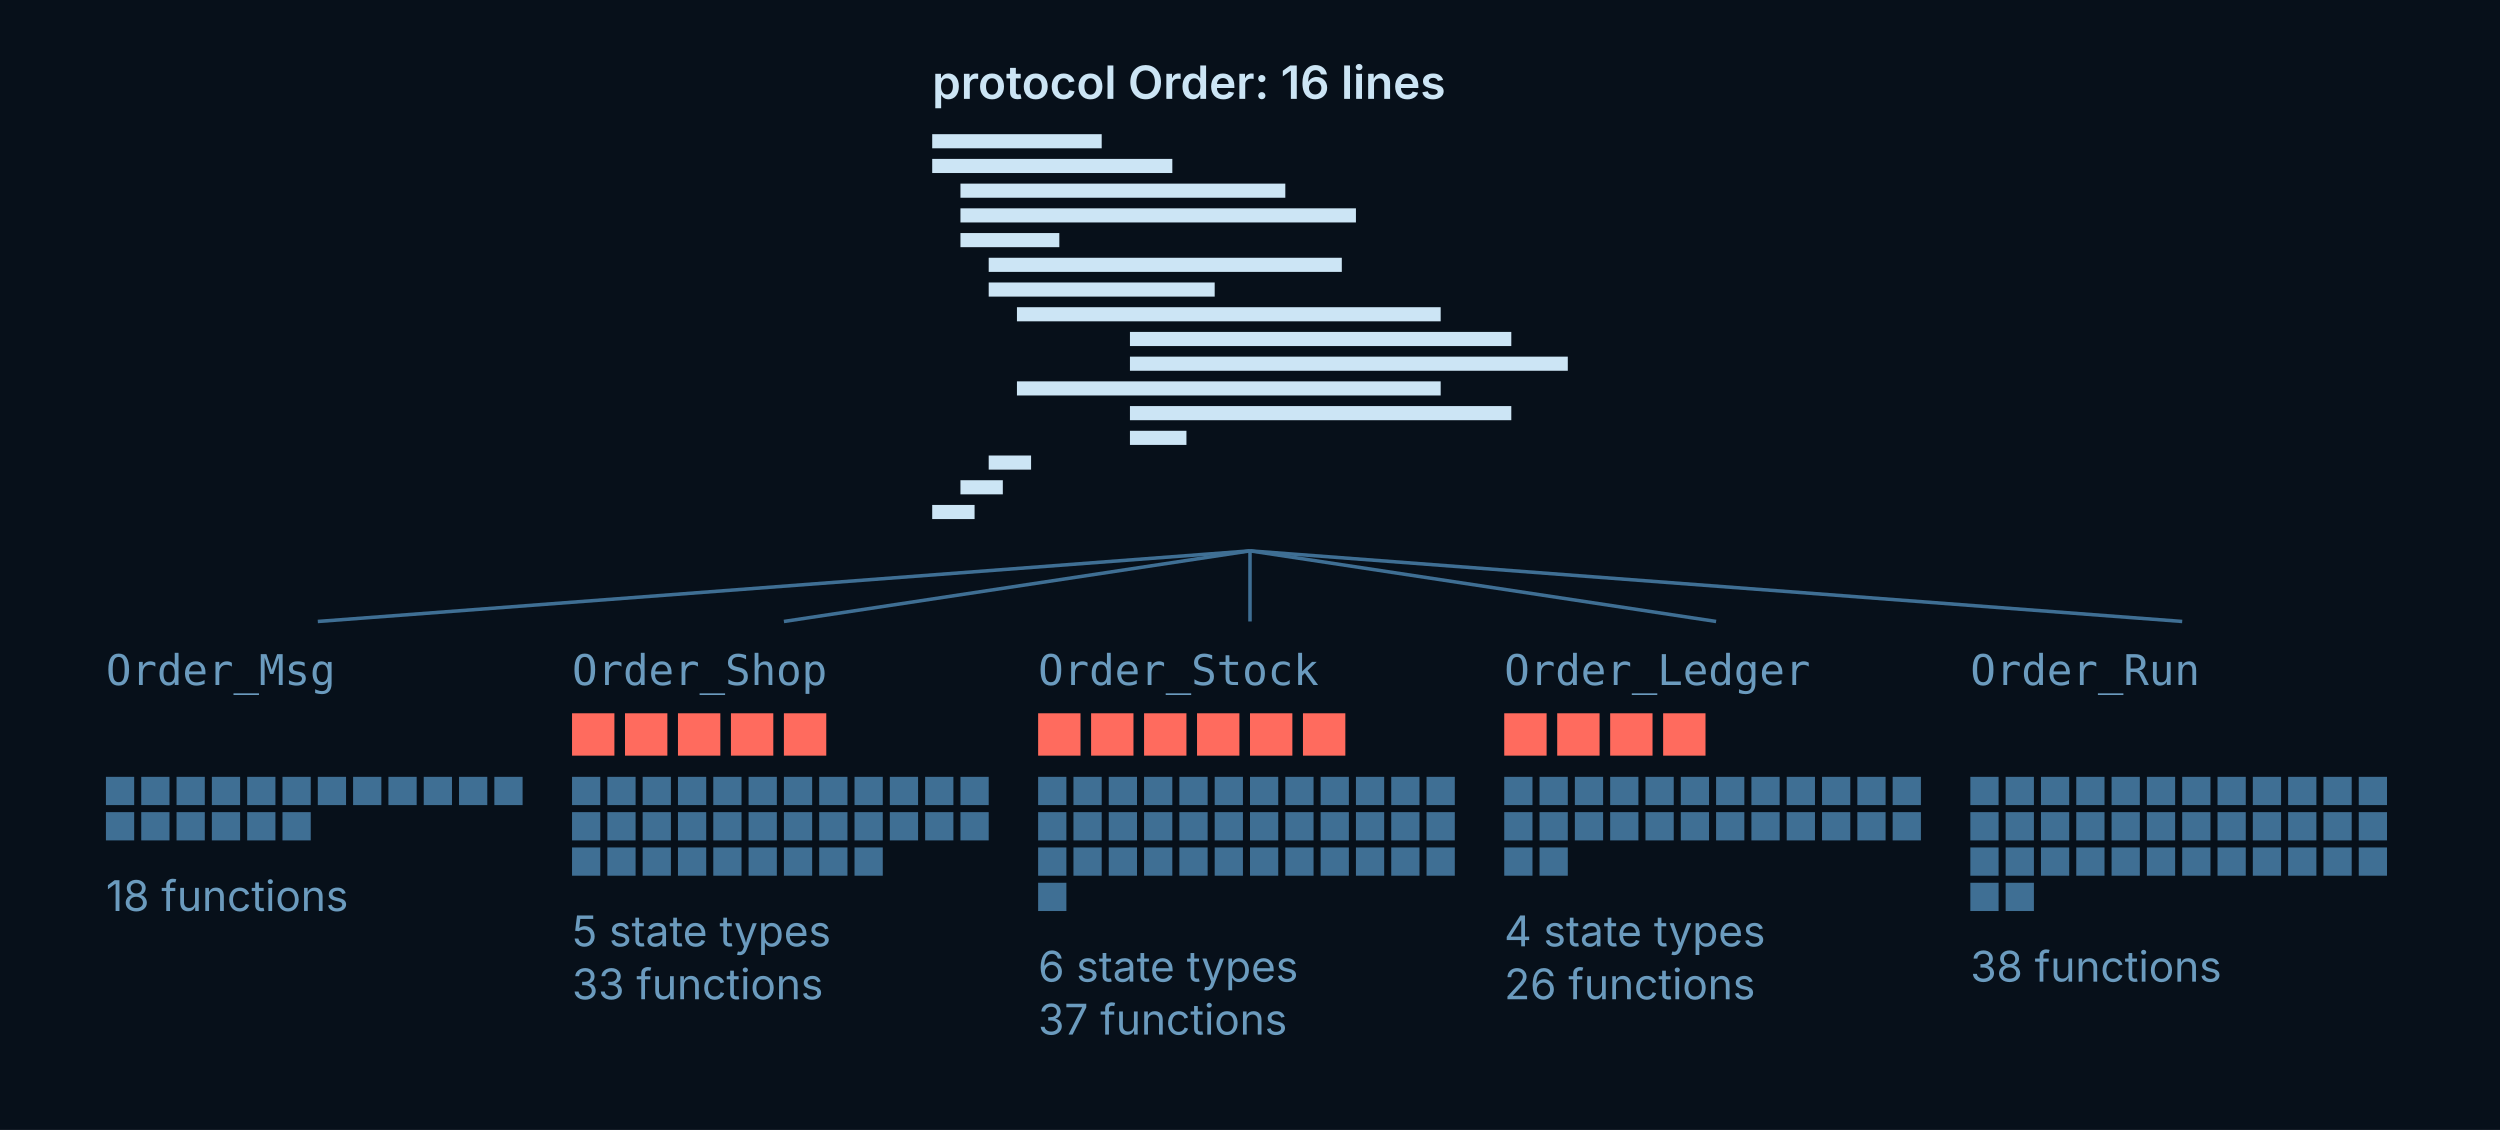
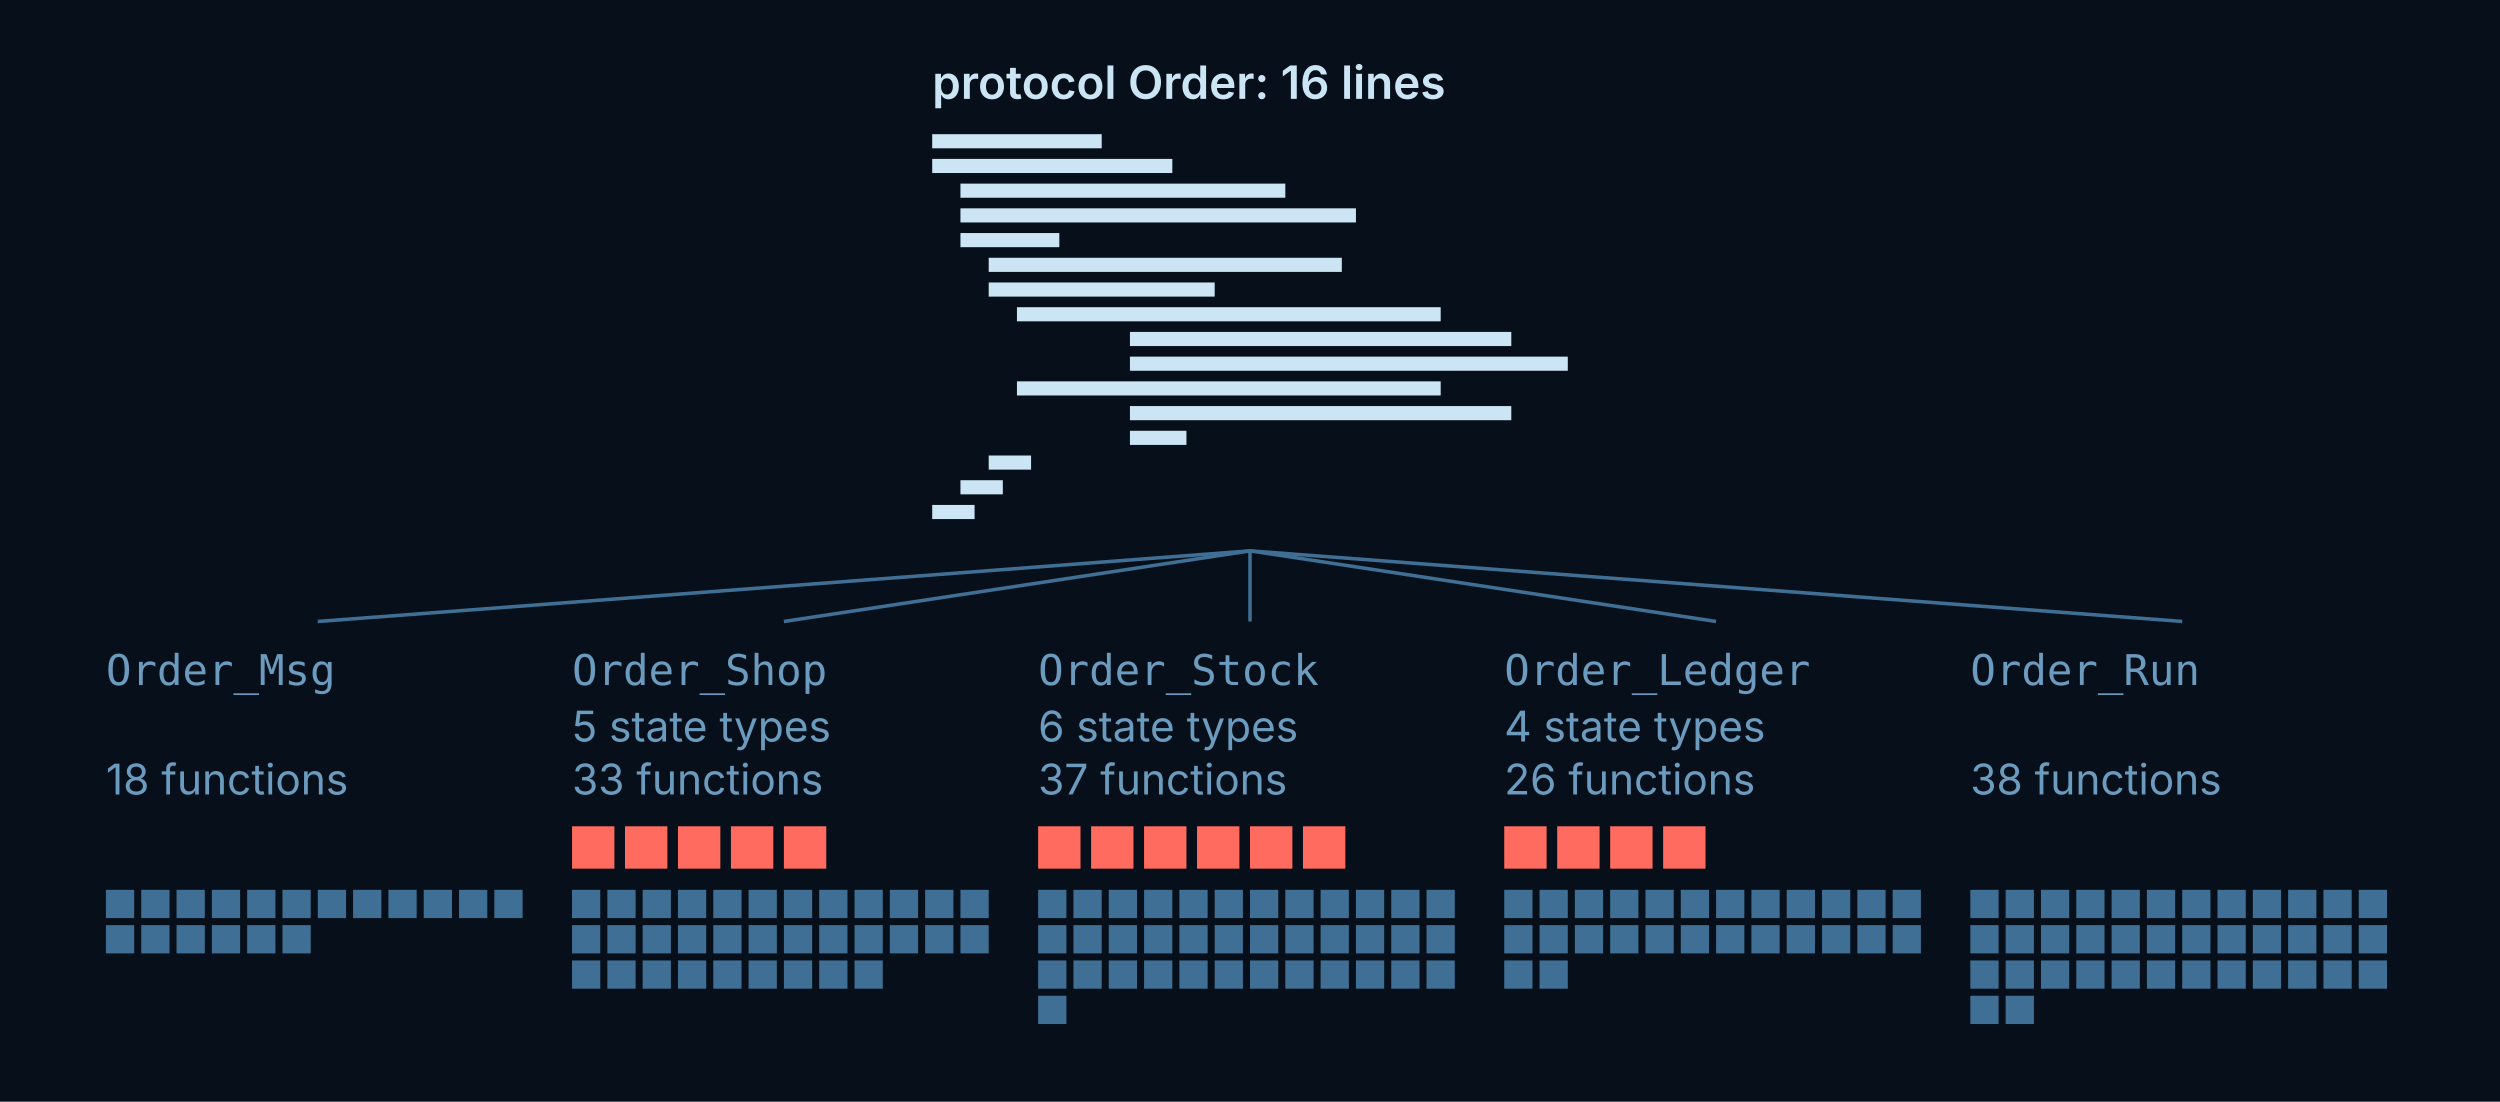
- <svg xmlns="http://www.w3.org/2000/svg" width="708" height="320" viewBox="0 0 708 320" role="img" aria-label="The Order protocol and what the compiler generates from it">
+ <svg xmlns="http://www.w3.org/2000/svg" width="708" height="312" viewBox="0 0 708 312" role="img" aria-label="The Order protocol and what the compiler generates from it">
  <style>.mx-ink{fill:#cce5f5}.mx-dim{fill:#3f6f94}.mx-line{stroke:#3f6f94;stroke-width:1;fill:none}.mx-label{fill:#6b9bbe;font:12px system-ui,-apple-system,sans-serif}.mx-label-strong{fill:#cce5f5;font:600 13px system-ui,-apple-system,sans-serif}.mx-mono{font-family:ui-monospace,Menlo,monospace}.mx-srcline{fill:#cce5f5}.mx-state{fill:#ff6b5e}.mx-fn{fill:#3f6f94}.mx-changed{fill:#ff6b5e}.mx-cell{fill:none;stroke:#3f6f94;stroke-width:1}.mx-lit{fill:#cce5f5;stroke:#cce5f5}.mx-wrong{fill:#ff6b5e;stroke:#ff6b5e}.mx-ping{fill:none;stroke:#6b9bbe;stroke-width:1}.mx-failed{stroke:#ff6b5e;stroke-width:2}.mx-accent-text{fill:#ff6b5e}.mx-host{fill:none;stroke:#cce5f5;stroke-width:1}.mx-seg{fill:none;stroke:#3f6f94;stroke-width:1}.mx-done{fill:#0f2438}.mx-next{stroke:#ff6b5e;stroke-width:2}</style>
  <rect width="100%" height="100%" fill="#07101a" />
  <g transform="translate(14 14)">
    <text class="mx-label-strong" x="250" y="14">protocol Order: 16 lines</text>
    <rect class="mx-srcline" x="250" y="24" width="48" height="4" />
    <rect class="mx-srcline" x="250" y="31" width="68" height="4" />
    <rect class="mx-srcline" x="258" y="38" width="92" height="4" />
    <rect class="mx-srcline" x="258" y="45" width="112" height="4" />
    <rect class="mx-srcline" x="258" y="52" width="28" height="4" />
    <rect class="mx-srcline" x="266" y="59" width="100" height="4" />
    <rect class="mx-srcline" x="266" y="66" width="64" height="4" />
    <rect class="mx-srcline" x="274" y="73" width="120" height="4" />
    <rect class="mx-srcline" x="306" y="80" width="108" height="4" />
    <rect class="mx-srcline" x="306" y="87" width="124" height="4" />
    <rect class="mx-srcline" x="274" y="94" width="120" height="4" />
    <rect class="mx-srcline" x="306" y="101" width="108" height="4" />
    <rect class="mx-srcline" x="306" y="108" width="16" height="4" />
    <rect class="mx-srcline" x="266" y="115" width="12" height="4" />
    <rect class="mx-srcline" x="258" y="122" width="12" height="4" />
    <rect class="mx-srcline" x="250" y="129" width="12" height="4" />
    <line class="mx-line" x1="340" y1="142" x2="76" y2="162" />
    <text class="mx-label mx-mono" x="16" y="180">Order_Msg</text>
-     <rect class="mx-fn" x="16" y="206" width="8" height="8" />
-     <rect class="mx-fn" x="26" y="206" width="8" height="8" />
-     <rect class="mx-fn" x="36" y="206" width="8" height="8" />
-     <rect class="mx-fn" x="46" y="206" width="8" height="8" />
-     <rect class="mx-fn" x="56" y="206" width="8" height="8" />
-     <rect class="mx-fn" x="66" y="206" width="8" height="8" />
-     <rect class="mx-fn" x="76" y="206" width="8" height="8" />
-     <rect class="mx-fn" x="86" y="206" width="8" height="8" />
-     <rect class="mx-fn" x="96" y="206" width="8" height="8" />
-     <rect class="mx-fn" x="106" y="206" width="8" height="8" />
-     <rect class="mx-fn" x="116" y="206" width="8" height="8" />
-     <rect class="mx-fn" x="126" y="206" width="8" height="8" />
-     <rect class="mx-fn" x="16" y="216" width="8" height="8" />
-     <rect class="mx-fn" x="26" y="216" width="8" height="8" />
-     <rect class="mx-fn" x="36" y="216" width="8" height="8" />
-     <rect class="mx-fn" x="46" y="216" width="8" height="8" />
-     <rect class="mx-fn" x="56" y="216" width="8" height="8" />
-     <rect class="mx-fn" x="66" y="216" width="8" height="8" />
-     <text class="mx-label" x="16" y="244">18 functions</text>
+     <text class="mx-label" x="16" y="211">18 functions</text>
+     <rect class="mx-fn" x="16" y="238" width="8" height="8" />
+     <rect class="mx-fn" x="26" y="238" width="8" height="8" />
+     <rect class="mx-fn" x="36" y="238" width="8" height="8" />
+     <rect class="mx-fn" x="46" y="238" width="8" height="8" />
+     <rect class="mx-fn" x="56" y="238" width="8" height="8" />
+     <rect class="mx-fn" x="66" y="238" width="8" height="8" />
+     <rect class="mx-fn" x="76" y="238" width="8" height="8" />
+     <rect class="mx-fn" x="86" y="238" width="8" height="8" />
+     <rect class="mx-fn" x="96" y="238" width="8" height="8" />
+     <rect class="mx-fn" x="106" y="238" width="8" height="8" />
+     <rect class="mx-fn" x="116" y="238" width="8" height="8" />
+     <rect class="mx-fn" x="126" y="238" width="8" height="8" />
+     <rect class="mx-fn" x="16" y="248" width="8" height="8" />
+     <rect class="mx-fn" x="26" y="248" width="8" height="8" />
+     <rect class="mx-fn" x="36" y="248" width="8" height="8" />
+     <rect class="mx-fn" x="46" y="248" width="8" height="8" />
+     <rect class="mx-fn" x="56" y="248" width="8" height="8" />
+     <rect class="mx-fn" x="66" y="248" width="8" height="8" />
    <line class="mx-line" x1="340" y1="142" x2="208" y2="162" />
    <text class="mx-label mx-mono" x="148" y="180">Order_Shop</text>
-     <rect class="mx-state" x="148" y="188" width="12" height="12" />
-     <rect class="mx-state" x="163" y="188" width="12" height="12" />
-     <rect class="mx-state" x="178" y="188" width="12" height="12" />
-     <rect class="mx-state" x="193" y="188" width="12" height="12" />
-     <rect class="mx-state" x="208" y="188" width="12" height="12" />
-     <rect class="mx-fn" x="148" y="206" width="8" height="8" />
-     <rect class="mx-fn" x="158" y="206" width="8" height="8" />
-     <rect class="mx-fn" x="168" y="206" width="8" height="8" />
-     <rect class="mx-fn" x="178" y="206" width="8" height="8" />
-     <rect class="mx-fn" x="188" y="206" width="8" height="8" />
-     <rect class="mx-fn" x="198" y="206" width="8" height="8" />
-     <rect class="mx-fn" x="208" y="206" width="8" height="8" />
-     <rect class="mx-fn" x="218" y="206" width="8" height="8" />
-     <rect class="mx-fn" x="228" y="206" width="8" height="8" />
-     <rect class="mx-fn" x="238" y="206" width="8" height="8" />
-     <rect class="mx-fn" x="248" y="206" width="8" height="8" />
-     <rect class="mx-fn" x="258" y="206" width="8" height="8" />
-     <rect class="mx-fn" x="148" y="216" width="8" height="8" />
-     <rect class="mx-fn" x="158" y="216" width="8" height="8" />
-     <rect class="mx-fn" x="168" y="216" width="8" height="8" />
-     <rect class="mx-fn" x="178" y="216" width="8" height="8" />
-     <rect class="mx-fn" x="188" y="216" width="8" height="8" />
-     <rect class="mx-fn" x="198" y="216" width="8" height="8" />
-     <rect class="mx-fn" x="208" y="216" width="8" height="8" />
-     <rect class="mx-fn" x="218" y="216" width="8" height="8" />
-     <rect class="mx-fn" x="228" y="216" width="8" height="8" />
-     <rect class="mx-fn" x="238" y="216" width="8" height="8" />
-     <rect class="mx-fn" x="248" y="216" width="8" height="8" />
-     <rect class="mx-fn" x="258" y="216" width="8" height="8" />
-     <rect class="mx-fn" x="148" y="226" width="8" height="8" />
-     <rect class="mx-fn" x="158" y="226" width="8" height="8" />
-     <rect class="mx-fn" x="168" y="226" width="8" height="8" />
-     <rect class="mx-fn" x="178" y="226" width="8" height="8" />
-     <rect class="mx-fn" x="188" y="226" width="8" height="8" />
-     <rect class="mx-fn" x="198" y="226" width="8" height="8" />
-     <rect class="mx-fn" x="208" y="226" width="8" height="8" />
-     <rect class="mx-fn" x="218" y="226" width="8" height="8" />
-     <rect class="mx-fn" x="228" y="226" width="8" height="8" />
-     <text class="mx-label" x="148" y="254">5 state types</text>
-     <text class="mx-label" x="148" y="269">33 functions</text>
+     <text class="mx-label" x="148" y="196">5 state types</text>
+     <text class="mx-label" x="148" y="211">33 functions</text>
+     <rect class="mx-state" x="148" y="220" width="12" height="12" />
+     <rect class="mx-state" x="163" y="220" width="12" height="12" />
+     <rect class="mx-state" x="178" y="220" width="12" height="12" />
+     <rect class="mx-state" x="193" y="220" width="12" height="12" />
+     <rect class="mx-state" x="208" y="220" width="12" height="12" />
+     <rect class="mx-fn" x="148" y="238" width="8" height="8" />
+     <rect class="mx-fn" x="158" y="238" width="8" height="8" />
+     <rect class="mx-fn" x="168" y="238" width="8" height="8" />
+     <rect class="mx-fn" x="178" y="238" width="8" height="8" />
+     <rect class="mx-fn" x="188" y="238" width="8" height="8" />
+     <rect class="mx-fn" x="198" y="238" width="8" height="8" />
+     <rect class="mx-fn" x="208" y="238" width="8" height="8" />
+     <rect class="mx-fn" x="218" y="238" width="8" height="8" />
+     <rect class="mx-fn" x="228" y="238" width="8" height="8" />
+     <rect class="mx-fn" x="238" y="238" width="8" height="8" />
+     <rect class="mx-fn" x="248" y="238" width="8" height="8" />
+     <rect class="mx-fn" x="258" y="238" width="8" height="8" />
+     <rect class="mx-fn" x="148" y="248" width="8" height="8" />
+     <rect class="mx-fn" x="158" y="248" width="8" height="8" />
+     <rect class="mx-fn" x="168" y="248" width="8" height="8" />
+     <rect class="mx-fn" x="178" y="248" width="8" height="8" />
+     <rect class="mx-fn" x="188" y="248" width="8" height="8" />
+     <rect class="mx-fn" x="198" y="248" width="8" height="8" />
+     <rect class="mx-fn" x="208" y="248" width="8" height="8" />
+     <rect class="mx-fn" x="218" y="248" width="8" height="8" />
+     <rect class="mx-fn" x="228" y="248" width="8" height="8" />
+     <rect class="mx-fn" x="238" y="248" width="8" height="8" />
+     <rect class="mx-fn" x="248" y="248" width="8" height="8" />
+     <rect class="mx-fn" x="258" y="248" width="8" height="8" />
+     <rect class="mx-fn" x="148" y="258" width="8" height="8" />
+     <rect class="mx-fn" x="158" y="258" width="8" height="8" />
+     <rect class="mx-fn" x="168" y="258" width="8" height="8" />
+     <rect class="mx-fn" x="178" y="258" width="8" height="8" />
+     <rect class="mx-fn" x="188" y="258" width="8" height="8" />
+     <rect class="mx-fn" x="198" y="258" width="8" height="8" />
+     <rect class="mx-fn" x="208" y="258" width="8" height="8" />
+     <rect class="mx-fn" x="218" y="258" width="8" height="8" />
+     <rect class="mx-fn" x="228" y="258" width="8" height="8" />
    <line class="mx-line" x1="340" y1="142" x2="340" y2="162" />
    <text class="mx-label mx-mono" x="280" y="180">Order_Stock</text>
-     <rect class="mx-state" x="280" y="188" width="12" height="12" />
-     <rect class="mx-state" x="295" y="188" width="12" height="12" />
-     <rect class="mx-state" x="310" y="188" width="12" height="12" />
-     <rect class="mx-state" x="325" y="188" width="12" height="12" />
-     <rect class="mx-state" x="340" y="188" width="12" height="12" />
-     <rect class="mx-state" x="355" y="188" width="12" height="12" />
-     <rect class="mx-fn" x="280" y="206" width="8" height="8" />
-     <rect class="mx-fn" x="290" y="206" width="8" height="8" />
-     <rect class="mx-fn" x="300" y="206" width="8" height="8" />
-     <rect class="mx-fn" x="310" y="206" width="8" height="8" />
-     <rect class="mx-fn" x="320" y="206" width="8" height="8" />
-     <rect class="mx-fn" x="330" y="206" width="8" height="8" />
-     <rect class="mx-fn" x="340" y="206" width="8" height="8" />
-     <rect class="mx-fn" x="350" y="206" width="8" height="8" />
-     <rect class="mx-fn" x="360" y="206" width="8" height="8" />
-     <rect class="mx-fn" x="370" y="206" width="8" height="8" />
-     <rect class="mx-fn" x="380" y="206" width="8" height="8" />
-     <rect class="mx-fn" x="390" y="206" width="8" height="8" />
-     <rect class="mx-fn" x="280" y="216" width="8" height="8" />
-     <rect class="mx-fn" x="290" y="216" width="8" height="8" />
-     <rect class="mx-fn" x="300" y="216" width="8" height="8" />
-     <rect class="mx-fn" x="310" y="216" width="8" height="8" />
-     <rect class="mx-fn" x="320" y="216" width="8" height="8" />
-     <rect class="mx-fn" x="330" y="216" width="8" height="8" />
-     <rect class="mx-fn" x="340" y="216" width="8" height="8" />
-     <rect class="mx-fn" x="350" y="216" width="8" height="8" />
-     <rect class="mx-fn" x="360" y="216" width="8" height="8" />
-     <rect class="mx-fn" x="370" y="216" width="8" height="8" />
-     <rect class="mx-fn" x="380" y="216" width="8" height="8" />
-     <rect class="mx-fn" x="390" y="216" width="8" height="8" />
-     <rect class="mx-fn" x="280" y="226" width="8" height="8" />
-     <rect class="mx-fn" x="290" y="226" width="8" height="8" />
-     <rect class="mx-fn" x="300" y="226" width="8" height="8" />
-     <rect class="mx-fn" x="310" y="226" width="8" height="8" />
-     <rect class="mx-fn" x="320" y="226" width="8" height="8" />
-     <rect class="mx-fn" x="330" y="226" width="8" height="8" />
-     <rect class="mx-fn" x="340" y="226" width="8" height="8" />
-     <rect class="mx-fn" x="350" y="226" width="8" height="8" />
-     <rect class="mx-fn" x="360" y="226" width="8" height="8" />
-     <rect class="mx-fn" x="370" y="226" width="8" height="8" />
-     <rect class="mx-fn" x="380" y="226" width="8" height="8" />
-     <rect class="mx-fn" x="390" y="226" width="8" height="8" />
-     <rect class="mx-fn" x="280" y="236" width="8" height="8" />
-     <text class="mx-label" x="280" y="264">6 state types</text>
-     <text class="mx-label" x="280" y="279">37 functions</text>
+     <text class="mx-label" x="280" y="196">6 state types</text>
+     <text class="mx-label" x="280" y="211">37 functions</text>
+     <rect class="mx-state" x="280" y="220" width="12" height="12" />
+     <rect class="mx-state" x="295" y="220" width="12" height="12" />
+     <rect class="mx-state" x="310" y="220" width="12" height="12" />
+     <rect class="mx-state" x="325" y="220" width="12" height="12" />
+     <rect class="mx-state" x="340" y="220" width="12" height="12" />
+     <rect class="mx-state" x="355" y="220" width="12" height="12" />
+     <rect class="mx-fn" x="280" y="238" width="8" height="8" />
+     <rect class="mx-fn" x="290" y="238" width="8" height="8" />
+     <rect class="mx-fn" x="300" y="238" width="8" height="8" />
+     <rect class="mx-fn" x="310" y="238" width="8" height="8" />
+     <rect class="mx-fn" x="320" y="238" width="8" height="8" />
+     <rect class="mx-fn" x="330" y="238" width="8" height="8" />
+     <rect class="mx-fn" x="340" y="238" width="8" height="8" />
+     <rect class="mx-fn" x="350" y="238" width="8" height="8" />
+     <rect class="mx-fn" x="360" y="238" width="8" height="8" />
+     <rect class="mx-fn" x="370" y="238" width="8" height="8" />
+     <rect class="mx-fn" x="380" y="238" width="8" height="8" />
+     <rect class="mx-fn" x="390" y="238" width="8" height="8" />
+     <rect class="mx-fn" x="280" y="248" width="8" height="8" />
+     <rect class="mx-fn" x="290" y="248" width="8" height="8" />
+     <rect class="mx-fn" x="300" y="248" width="8" height="8" />
+     <rect class="mx-fn" x="310" y="248" width="8" height="8" />
+     <rect class="mx-fn" x="320" y="248" width="8" height="8" />
+     <rect class="mx-fn" x="330" y="248" width="8" height="8" />
+     <rect class="mx-fn" x="340" y="248" width="8" height="8" />
+     <rect class="mx-fn" x="350" y="248" width="8" height="8" />
+     <rect class="mx-fn" x="360" y="248" width="8" height="8" />
+     <rect class="mx-fn" x="370" y="248" width="8" height="8" />
+     <rect class="mx-fn" x="380" y="248" width="8" height="8" />
+     <rect class="mx-fn" x="390" y="248" width="8" height="8" />
+     <rect class="mx-fn" x="280" y="258" width="8" height="8" />
+     <rect class="mx-fn" x="290" y="258" width="8" height="8" />
+     <rect class="mx-fn" x="300" y="258" width="8" height="8" />
+     <rect class="mx-fn" x="310" y="258" width="8" height="8" />
+     <rect class="mx-fn" x="320" y="258" width="8" height="8" />
+     <rect class="mx-fn" x="330" y="258" width="8" height="8" />
+     <rect class="mx-fn" x="340" y="258" width="8" height="8" />
+     <rect class="mx-fn" x="350" y="258" width="8" height="8" />
+     <rect class="mx-fn" x="360" y="258" width="8" height="8" />
+     <rect class="mx-fn" x="370" y="258" width="8" height="8" />
+     <rect class="mx-fn" x="380" y="258" width="8" height="8" />
+     <rect class="mx-fn" x="390" y="258" width="8" height="8" />
+     <rect class="mx-fn" x="280" y="268" width="8" height="8" />
    <line class="mx-line" x1="340" y1="142" x2="472" y2="162" />
    <text class="mx-label mx-mono" x="412" y="180">Order_Ledger</text>
-     <rect class="mx-state" x="412" y="188" width="12" height="12" />
-     <rect class="mx-state" x="427" y="188" width="12" height="12" />
-     <rect class="mx-state" x="442" y="188" width="12" height="12" />
-     <rect class="mx-state" x="457" y="188" width="12" height="12" />
-     <rect class="mx-fn" x="412" y="206" width="8" height="8" />
-     <rect class="mx-fn" x="422" y="206" width="8" height="8" />
-     <rect class="mx-fn" x="432" y="206" width="8" height="8" />
-     <rect class="mx-fn" x="442" y="206" width="8" height="8" />
-     <rect class="mx-fn" x="452" y="206" width="8" height="8" />
-     <rect class="mx-fn" x="462" y="206" width="8" height="8" />
-     <rect class="mx-fn" x="472" y="206" width="8" height="8" />
-     <rect class="mx-fn" x="482" y="206" width="8" height="8" />
-     <rect class="mx-fn" x="492" y="206" width="8" height="8" />
-     <rect class="mx-fn" x="502" y="206" width="8" height="8" />
-     <rect class="mx-fn" x="512" y="206" width="8" height="8" />
-     <rect class="mx-fn" x="522" y="206" width="8" height="8" />
-     <rect class="mx-fn" x="412" y="216" width="8" height="8" />
-     <rect class="mx-fn" x="422" y="216" width="8" height="8" />
-     <rect class="mx-fn" x="432" y="216" width="8" height="8" />
-     <rect class="mx-fn" x="442" y="216" width="8" height="8" />
-     <rect class="mx-fn" x="452" y="216" width="8" height="8" />
-     <rect class="mx-fn" x="462" y="216" width="8" height="8" />
-     <rect class="mx-fn" x="472" y="216" width="8" height="8" />
-     <rect class="mx-fn" x="482" y="216" width="8" height="8" />
-     <rect class="mx-fn" x="492" y="216" width="8" height="8" />
-     <rect class="mx-fn" x="502" y="216" width="8" height="8" />
-     <rect class="mx-fn" x="512" y="216" width="8" height="8" />
-     <rect class="mx-fn" x="522" y="216" width="8" height="8" />
-     <rect class="mx-fn" x="412" y="226" width="8" height="8" />
-     <rect class="mx-fn" x="422" y="226" width="8" height="8" />
-     <text class="mx-label" x="412" y="254">4 state types</text>
-     <text class="mx-label" x="412" y="269">26 functions</text>
+     <text class="mx-label" x="412" y="196">4 state types</text>
+     <text class="mx-label" x="412" y="211">26 functions</text>
+     <rect class="mx-state" x="412" y="220" width="12" height="12" />
+     <rect class="mx-state" x="427" y="220" width="12" height="12" />
+     <rect class="mx-state" x="442" y="220" width="12" height="12" />
+     <rect class="mx-state" x="457" y="220" width="12" height="12" />
+     <rect class="mx-fn" x="412" y="238" width="8" height="8" />
+     <rect class="mx-fn" x="422" y="238" width="8" height="8" />
+     <rect class="mx-fn" x="432" y="238" width="8" height="8" />
+     <rect class="mx-fn" x="442" y="238" width="8" height="8" />
+     <rect class="mx-fn" x="452" y="238" width="8" height="8" />
+     <rect class="mx-fn" x="462" y="238" width="8" height="8" />
+     <rect class="mx-fn" x="472" y="238" width="8" height="8" />
+     <rect class="mx-fn" x="482" y="238" width="8" height="8" />
+     <rect class="mx-fn" x="492" y="238" width="8" height="8" />
+     <rect class="mx-fn" x="502" y="238" width="8" height="8" />
+     <rect class="mx-fn" x="512" y="238" width="8" height="8" />
+     <rect class="mx-fn" x="522" y="238" width="8" height="8" />
+     <rect class="mx-fn" x="412" y="248" width="8" height="8" />
+     <rect class="mx-fn" x="422" y="248" width="8" height="8" />
+     <rect class="mx-fn" x="432" y="248" width="8" height="8" />
+     <rect class="mx-fn" x="442" y="248" width="8" height="8" />
+     <rect class="mx-fn" x="452" y="248" width="8" height="8" />
+     <rect class="mx-fn" x="462" y="248" width="8" height="8" />
+     <rect class="mx-fn" x="472" y="248" width="8" height="8" />
+     <rect class="mx-fn" x="482" y="248" width="8" height="8" />
+     <rect class="mx-fn" x="492" y="248" width="8" height="8" />
+     <rect class="mx-fn" x="502" y="248" width="8" height="8" />
+     <rect class="mx-fn" x="512" y="248" width="8" height="8" />
+     <rect class="mx-fn" x="522" y="248" width="8" height="8" />
+     <rect class="mx-fn" x="412" y="258" width="8" height="8" />
+     <rect class="mx-fn" x="422" y="258" width="8" height="8" />
    <line class="mx-line" x1="340" y1="142" x2="604" y2="162" />
    <text class="mx-label mx-mono" x="544" y="180">Order_Run</text>
-     <rect class="mx-fn" x="544" y="206" width="8" height="8" />
-     <rect class="mx-fn" x="554" y="206" width="8" height="8" />
-     <rect class="mx-fn" x="564" y="206" width="8" height="8" />
-     <rect class="mx-fn" x="574" y="206" width="8" height="8" />
-     <rect class="mx-fn" x="584" y="206" width="8" height="8" />
-     <rect class="mx-fn" x="594" y="206" width="8" height="8" />
-     <rect class="mx-fn" x="604" y="206" width="8" height="8" />
-     <rect class="mx-fn" x="614" y="206" width="8" height="8" />
-     <rect class="mx-fn" x="624" y="206" width="8" height="8" />
-     <rect class="mx-fn" x="634" y="206" width="8" height="8" />
-     <rect class="mx-fn" x="644" y="206" width="8" height="8" />
-     <rect class="mx-fn" x="654" y="206" width="8" height="8" />
-     <rect class="mx-fn" x="544" y="216" width="8" height="8" />
-     <rect class="mx-fn" x="554" y="216" width="8" height="8" />
-     <rect class="mx-fn" x="564" y="216" width="8" height="8" />
-     <rect class="mx-fn" x="574" y="216" width="8" height="8" />
-     <rect class="mx-fn" x="584" y="216" width="8" height="8" />
-     <rect class="mx-fn" x="594" y="216" width="8" height="8" />
-     <rect class="mx-fn" x="604" y="216" width="8" height="8" />
-     <rect class="mx-fn" x="614" y="216" width="8" height="8" />
-     <rect class="mx-fn" x="624" y="216" width="8" height="8" />
-     <rect class="mx-fn" x="634" y="216" width="8" height="8" />
-     <rect class="mx-fn" x="644" y="216" width="8" height="8" />
-     <rect class="mx-fn" x="654" y="216" width="8" height="8" />
-     <rect class="mx-fn" x="544" y="226" width="8" height="8" />
-     <rect class="mx-fn" x="554" y="226" width="8" height="8" />
-     <rect class="mx-fn" x="564" y="226" width="8" height="8" />
-     <rect class="mx-fn" x="574" y="226" width="8" height="8" />
-     <rect class="mx-fn" x="584" y="226" width="8" height="8" />
-     <rect class="mx-fn" x="594" y="226" width="8" height="8" />
-     <rect class="mx-fn" x="604" y="226" width="8" height="8" />
-     <rect class="mx-fn" x="614" y="226" width="8" height="8" />
-     <rect class="mx-fn" x="624" y="226" width="8" height="8" />
-     <rect class="mx-fn" x="634" y="226" width="8" height="8" />
-     <rect class="mx-fn" x="644" y="226" width="8" height="8" />
-     <rect class="mx-fn" x="654" y="226" width="8" height="8" />
-     <rect class="mx-fn" x="544" y="236" width="8" height="8" />
-     <rect class="mx-fn" x="554" y="236" width="8" height="8" />
-     <text class="mx-label" x="544" y="264">38 functions</text>
+     <text class="mx-label" x="544" y="211">38 functions</text>
+     <rect class="mx-fn" x="544" y="238" width="8" height="8" />
+     <rect class="mx-fn" x="554" y="238" width="8" height="8" />
+     <rect class="mx-fn" x="564" y="238" width="8" height="8" />
+     <rect class="mx-fn" x="574" y="238" width="8" height="8" />
+     <rect class="mx-fn" x="584" y="238" width="8" height="8" />
+     <rect class="mx-fn" x="594" y="238" width="8" height="8" />
+     <rect class="mx-fn" x="604" y="238" width="8" height="8" />
+     <rect class="mx-fn" x="614" y="238" width="8" height="8" />
+     <rect class="mx-fn" x="624" y="238" width="8" height="8" />
+     <rect class="mx-fn" x="634" y="238" width="8" height="8" />
+     <rect class="mx-fn" x="644" y="238" width="8" height="8" />
+     <rect class="mx-fn" x="654" y="238" width="8" height="8" />
+     <rect class="mx-fn" x="544" y="248" width="8" height="8" />
+     <rect class="mx-fn" x="554" y="248" width="8" height="8" />
+     <rect class="mx-fn" x="564" y="248" width="8" height="8" />
+     <rect class="mx-fn" x="574" y="248" width="8" height="8" />
+     <rect class="mx-fn" x="584" y="248" width="8" height="8" />
+     <rect class="mx-fn" x="594" y="248" width="8" height="8" />
+     <rect class="mx-fn" x="604" y="248" width="8" height="8" />
+     <rect class="mx-fn" x="614" y="248" width="8" height="8" />
+     <rect class="mx-fn" x="624" y="248" width="8" height="8" />
+     <rect class="mx-fn" x="634" y="248" width="8" height="8" />
+     <rect class="mx-fn" x="644" y="248" width="8" height="8" />
+     <rect class="mx-fn" x="654" y="248" width="8" height="8" />
+     <rect class="mx-fn" x="544" y="258" width="8" height="8" />
+     <rect class="mx-fn" x="554" y="258" width="8" height="8" />
+     <rect class="mx-fn" x="564" y="258" width="8" height="8" />
+     <rect class="mx-fn" x="574" y="258" width="8" height="8" />
+     <rect class="mx-fn" x="584" y="258" width="8" height="8" />
+     <rect class="mx-fn" x="594" y="258" width="8" height="8" />
+     <rect class="mx-fn" x="604" y="258" width="8" height="8" />
+     <rect class="mx-fn" x="614" y="258" width="8" height="8" />
+     <rect class="mx-fn" x="624" y="258" width="8" height="8" />
+     <rect class="mx-fn" x="634" y="258" width="8" height="8" />
+     <rect class="mx-fn" x="644" y="258" width="8" height="8" />
+     <rect class="mx-fn" x="654" y="258" width="8" height="8" />
+     <rect class="mx-fn" x="544" y="268" width="8" height="8" />
+     <rect class="mx-fn" x="554" y="268" width="8" height="8" />
  </g>
</svg>
